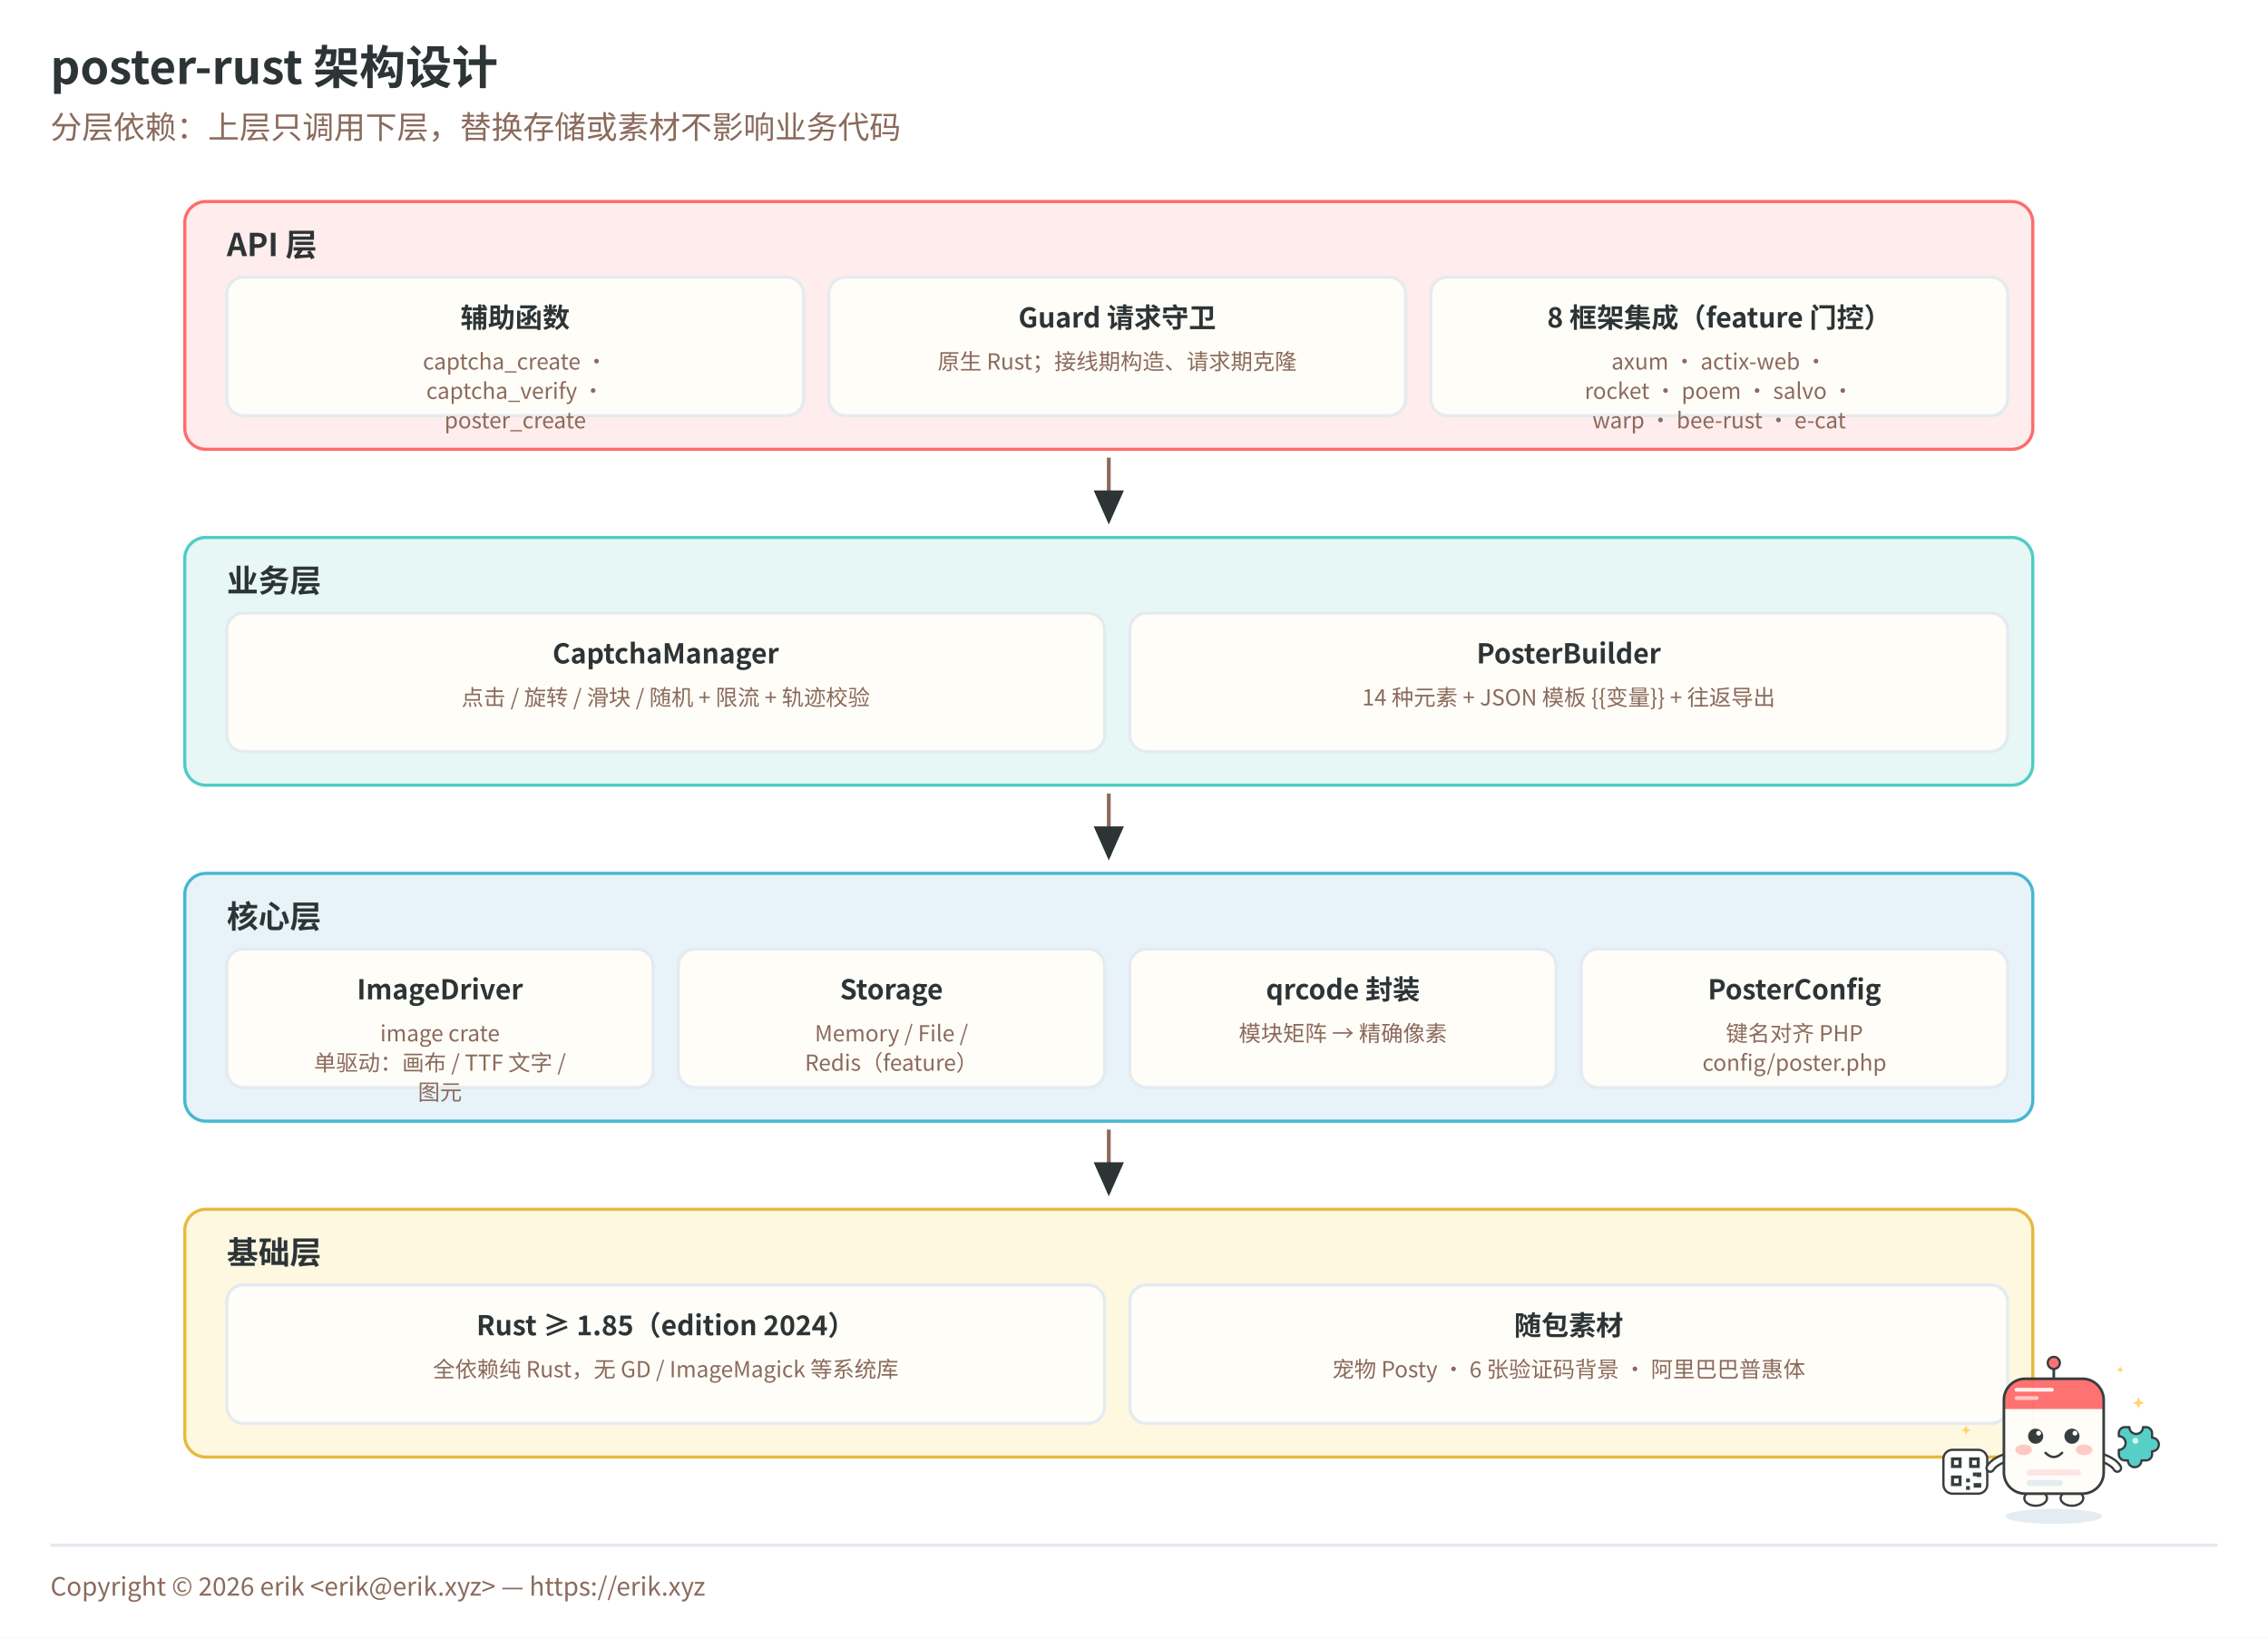
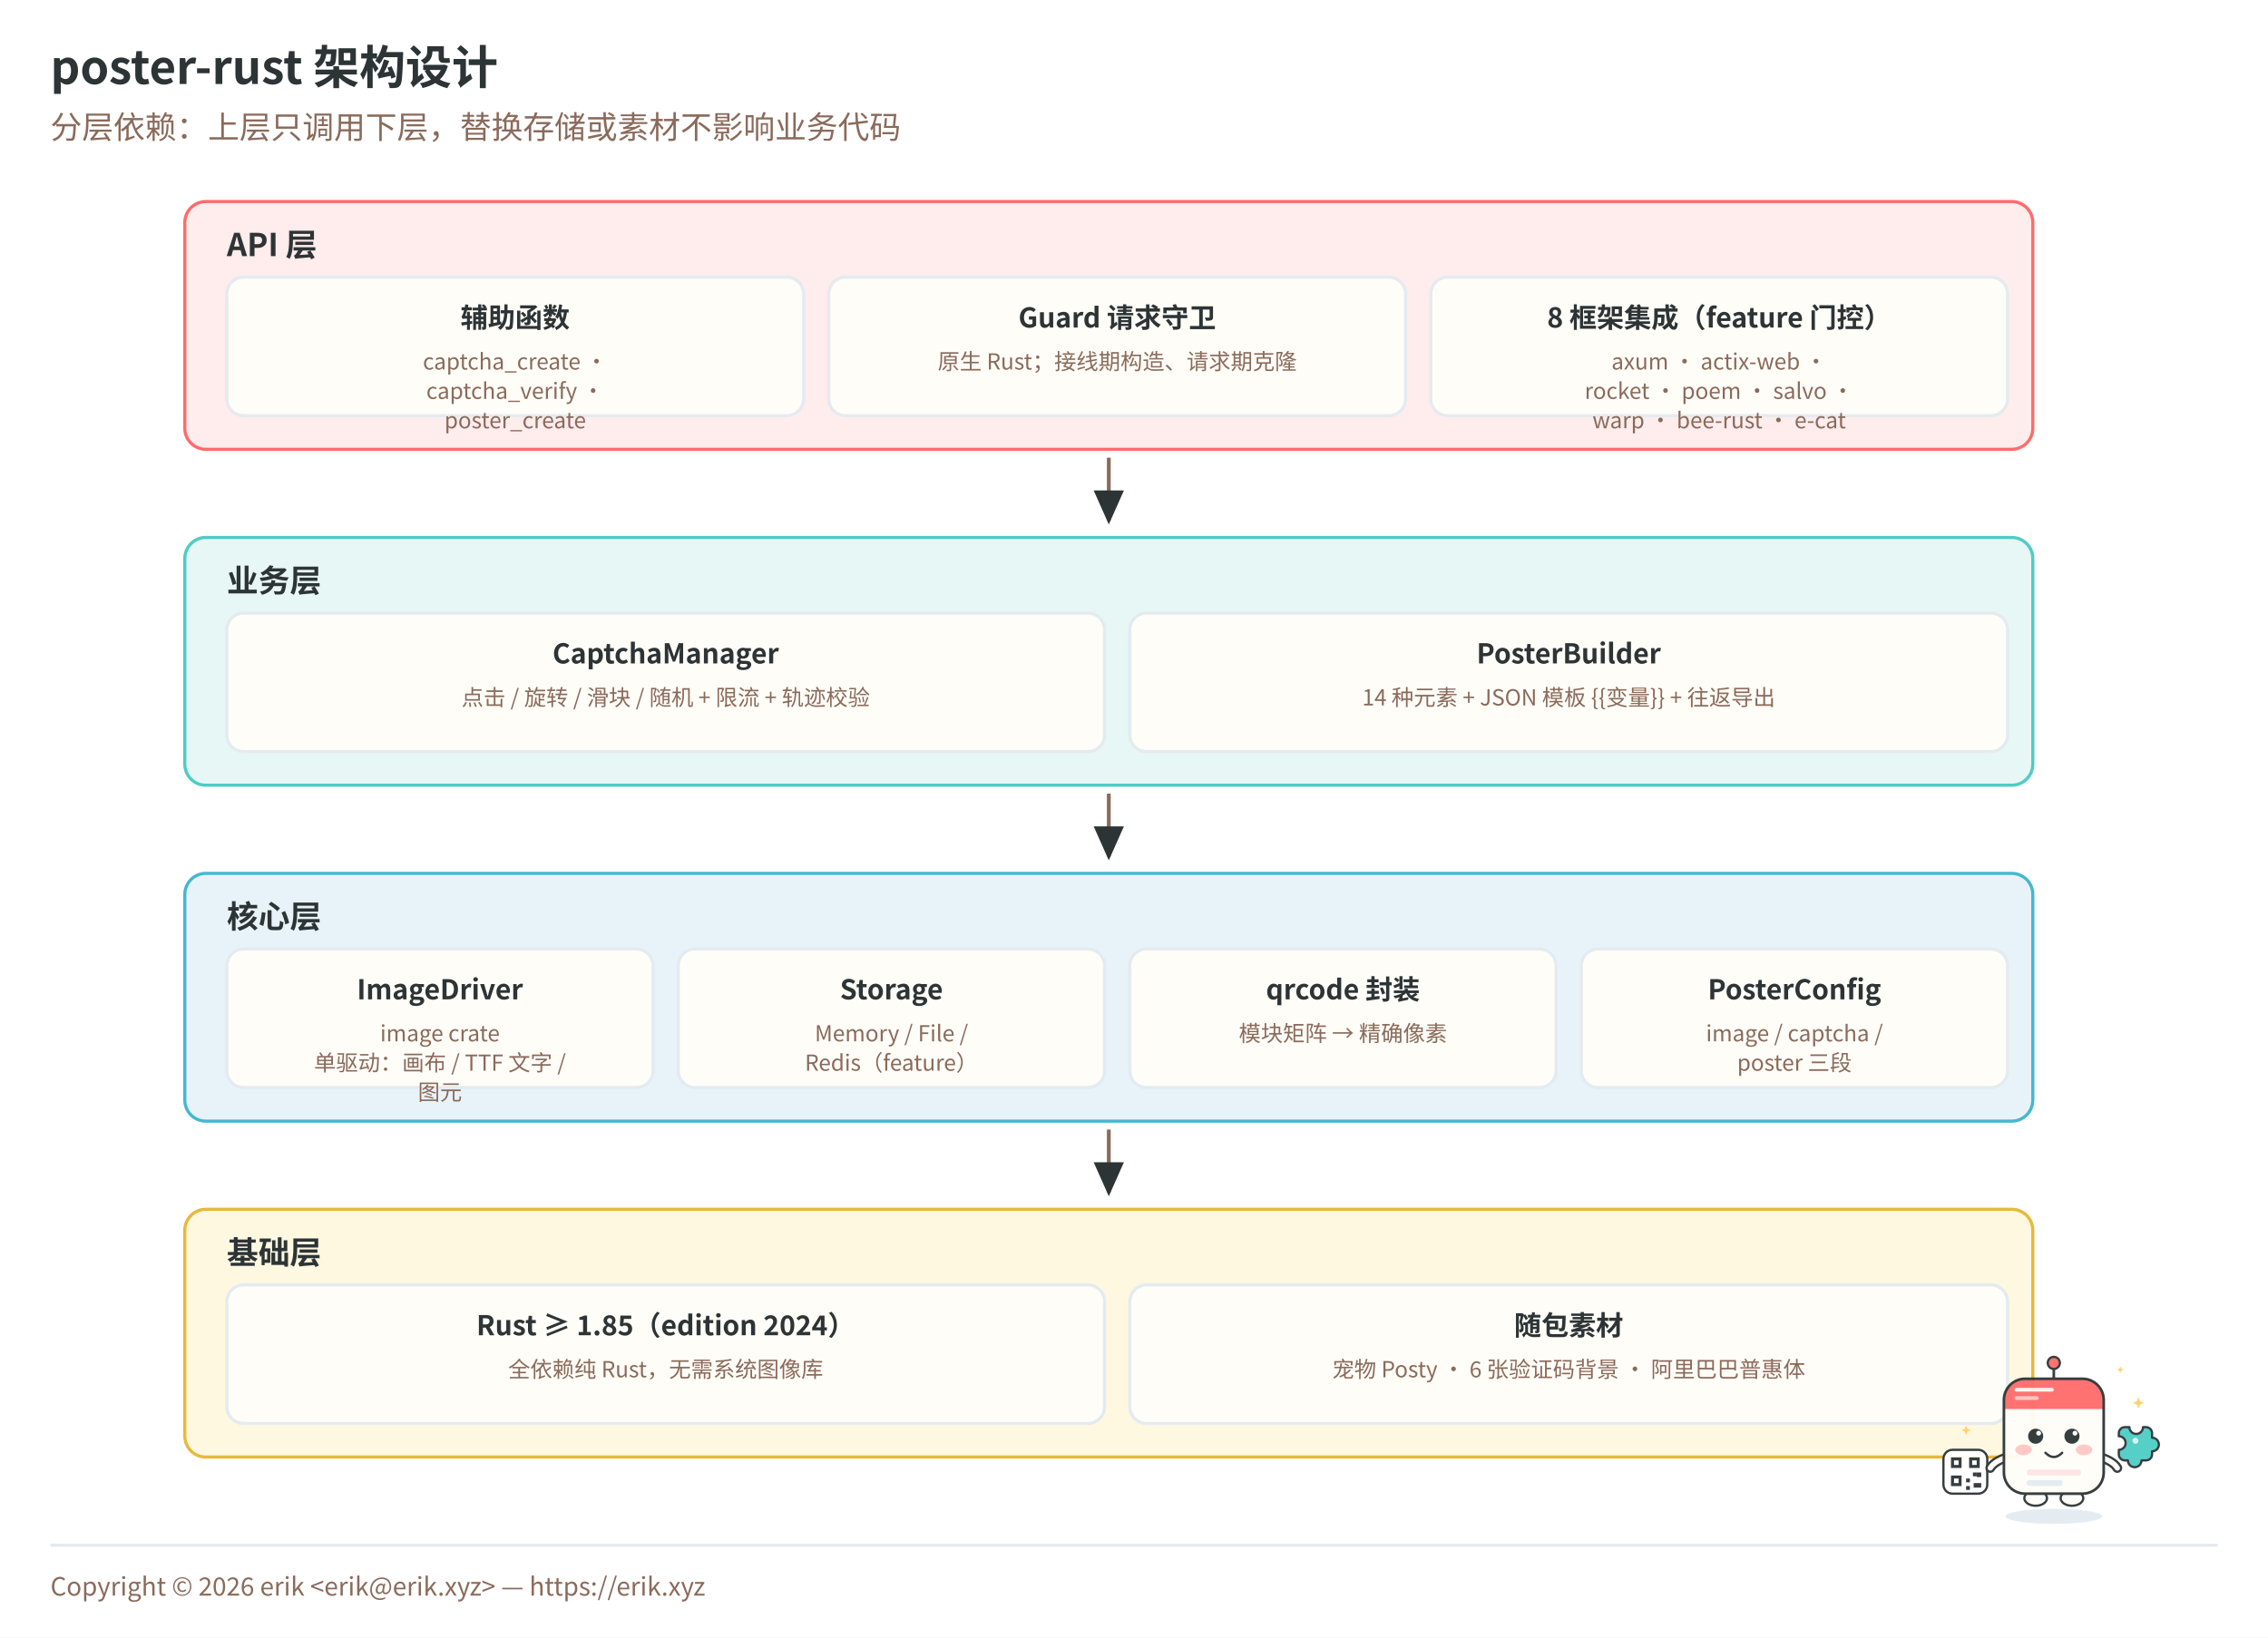
<svg xmlns="http://www.w3.org/2000/svg" viewBox="0 0 1080 780" width="1080" height="780" role="img" aria-label="poster-rust 架构设计">
  <defs>
    <marker id="ah" markerWidth="10" markerHeight="10" refX="8" refY="4" orient="auto">
      <path d="M0,0 L9,4 L0,8 z" fill="#2D3436" />
    </marker>
  </defs>
  <rect width="1080" height="780" fill="#FFFFFF" />
  <text x="24" y="40" font-family="system-ui,-apple-system,'PingFang SC','Microsoft YaHei','Noto Sans CJK SC',sans-serif" font-size="22" fill="#2D3436" font-weight="700" text-anchor="start" opacity="1.0">poster-rust 架构设计</text>
  <text x="24" y="66" font-family="system-ui,-apple-system,'PingFang SC','Microsoft YaHei','Noto Sans CJK SC',sans-serif" font-size="15" fill="#8A6A5B" font-weight="400" text-anchor="start" opacity="1.0">分层依赖：上层只调用下层，替换存储或素材不影响业务代码</text>
  <rect x="88" y="96" width="880" height="118" rx="10" fill="#FFECEC" stroke="#FF6B6B" stroke-width="1.5" />
  <text x="108" y="122" font-family="system-ui,-apple-system,'PingFang SC','Microsoft YaHei','Noto Sans CJK SC',sans-serif" font-size="15" fill="#2D3436" font-weight="700" text-anchor="start" opacity="1.0">API 层</text>
  <rect x="108.0" y="132" width="274.667" height="66" rx="8" fill="#FFFDF8" stroke="#E4EBF0" stroke-width="1.5" />
  <text x="245.333" y="156" font-family="system-ui,-apple-system,'PingFang SC','Microsoft YaHei','Noto Sans CJK SC',sans-serif" font-size="13" fill="#2D3436" font-weight="700" text-anchor="middle" opacity="1.0">辅助函数</text>
  <text x="245.333" y="176" font-family="system-ui,-apple-system,'PingFang SC','Microsoft YaHei','Noto Sans CJK SC',sans-serif" font-size="10.5" fill="#8A6A5B" font-weight="400" text-anchor="middle" opacity="1.0">captcha_create ·</text>
  <text x="245.333" y="190" font-family="system-ui,-apple-system,'PingFang SC','Microsoft YaHei','Noto Sans CJK SC',sans-serif" font-size="10.5" fill="#8A6A5B" font-weight="400" text-anchor="middle" opacity="1.0">captcha_verify ·</text>
  <text x="245.333" y="204" font-family="system-ui,-apple-system,'PingFang SC','Microsoft YaHei','Noto Sans CJK SC',sans-serif" font-size="10.5" fill="#8A6A5B" font-weight="400" text-anchor="middle" opacity="1.0">poster_create</text>
  <rect x="394.667" y="132" width="274.667" height="66" rx="8" fill="#FFFDF8" stroke="#E4EBF0" stroke-width="1.5" />
  <text x="532.0" y="156" font-family="system-ui,-apple-system,'PingFang SC','Microsoft YaHei','Noto Sans CJK SC',sans-serif" font-size="13" fill="#2D3436" font-weight="700" text-anchor="middle" opacity="1.0">Guard 请求守卫</text>
  <text x="532.0" y="176" font-family="system-ui,-apple-system,'PingFang SC','Microsoft YaHei','Noto Sans CJK SC',sans-serif" font-size="10.5" fill="#8A6A5B" font-weight="400" text-anchor="middle" opacity="1.0">原生 Rust；接线期构造、请求期克隆</text>
  <rect x="681.333" y="132" width="274.667" height="66" rx="8" fill="#FFFDF8" stroke="#E4EBF0" stroke-width="1.5" />
  <text x="818.667" y="156" font-family="system-ui,-apple-system,'PingFang SC','Microsoft YaHei','Noto Sans CJK SC',sans-serif" font-size="13" fill="#2D3436" font-weight="700" text-anchor="middle" opacity="1.0">8 框架集成（feature 门控）</text>
  <text x="818.667" y="176" font-family="system-ui,-apple-system,'PingFang SC','Microsoft YaHei','Noto Sans CJK SC',sans-serif" font-size="10.5" fill="#8A6A5B" font-weight="400" text-anchor="middle" opacity="1.0">axum · actix-web ·</text>
  <text x="818.667" y="190" font-family="system-ui,-apple-system,'PingFang SC','Microsoft YaHei','Noto Sans CJK SC',sans-serif" font-size="10.5" fill="#8A6A5B" font-weight="400" text-anchor="middle" opacity="1.0">rocket · poem · salvo ·</text>
  <text x="818.667" y="204" font-family="system-ui,-apple-system,'PingFang SC','Microsoft YaHei','Noto Sans CJK SC',sans-serif" font-size="10.5" fill="#8A6A5B" font-weight="400" text-anchor="middle" opacity="1.0">warp · bee-rust · e-cat</text>
  <rect x="88" y="256" width="880" height="118" rx="10" fill="#E7F7F5" stroke="#4ECDC4" stroke-width="1.5" />
  <text x="108" y="282" font-family="system-ui,-apple-system,'PingFang SC','Microsoft YaHei','Noto Sans CJK SC',sans-serif" font-size="15" fill="#2D3436" font-weight="700" text-anchor="start" opacity="1.0">业务层</text>
  <rect x="108.0" y="292" width="418.0" height="66" rx="8" fill="#FFFDF8" stroke="#E4EBF0" stroke-width="1.5" />
  <text x="317.0" y="316" font-family="system-ui,-apple-system,'PingFang SC','Microsoft YaHei','Noto Sans CJK SC',sans-serif" font-size="13" fill="#2D3436" font-weight="700" text-anchor="middle" opacity="1.0">CaptchaManager</text>
  <text x="317.0" y="336" font-family="system-ui,-apple-system,'PingFang SC','Microsoft YaHei','Noto Sans CJK SC',sans-serif" font-size="10.5" fill="#8A6A5B" font-weight="400" text-anchor="middle" opacity="1.0">点击 / 旋转 / 滑块 / 随机 + 限流 + 轨迹校验</text>
  <rect x="538.0" y="292" width="418.0" height="66" rx="8" fill="#FFFDF8" stroke="#E4EBF0" stroke-width="1.5" />
  <text x="747.0" y="316" font-family="system-ui,-apple-system,'PingFang SC','Microsoft YaHei','Noto Sans CJK SC',sans-serif" font-size="13" fill="#2D3436" font-weight="700" text-anchor="middle" opacity="1.0">PosterBuilder</text>
  <text x="747.0" y="336" font-family="system-ui,-apple-system,'PingFang SC','Microsoft YaHei','Noto Sans CJK SC',sans-serif" font-size="10.5" fill="#8A6A5B" font-weight="400" text-anchor="middle" opacity="1.0">14 种元素 + JSON 模板 {{变量}} + 往返导出</text>
  <rect x="88" y="416" width="880" height="118" rx="10" fill="#E8F3F9" stroke="#45B7D1" stroke-width="1.5" />
  <text x="108" y="442" font-family="system-ui,-apple-system,'PingFang SC','Microsoft YaHei','Noto Sans CJK SC',sans-serif" font-size="15" fill="#2D3436" font-weight="700" text-anchor="start" opacity="1.0">核心层</text>
  <rect x="108.0" y="452" width="203.0" height="66" rx="8" fill="#FFFDF8" stroke="#E4EBF0" stroke-width="1.5" />
  <text x="209.5" y="476" font-family="system-ui,-apple-system,'PingFang SC','Microsoft YaHei','Noto Sans CJK SC',sans-serif" font-size="13" fill="#2D3436" font-weight="700" text-anchor="middle" opacity="1.0">ImageDriver</text>
  <text x="209.5" y="496" font-family="system-ui,-apple-system,'PingFang SC','Microsoft YaHei','Noto Sans CJK SC',sans-serif" font-size="10.5" fill="#8A6A5B" font-weight="400" text-anchor="middle" opacity="1.0">image crate</text>
  <text x="209.5" y="510" font-family="system-ui,-apple-system,'PingFang SC','Microsoft YaHei','Noto Sans CJK SC',sans-serif" font-size="10.5" fill="#8A6A5B" font-weight="400" text-anchor="middle" opacity="1.0">单驱动：画布 / TTF 文字 /</text>
  <text x="209.5" y="524" font-family="system-ui,-apple-system,'PingFang SC','Microsoft YaHei','Noto Sans CJK SC',sans-serif" font-size="10.5" fill="#8A6A5B" font-weight="400" text-anchor="middle" opacity="1.0">图元</text>
  <rect x="323.0" y="452" width="203.0" height="66" rx="8" fill="#FFFDF8" stroke="#E4EBF0" stroke-width="1.5" />
  <text x="424.5" y="476" font-family="system-ui,-apple-system,'PingFang SC','Microsoft YaHei','Noto Sans CJK SC',sans-serif" font-size="13" fill="#2D3436" font-weight="700" text-anchor="middle" opacity="1.0">Storage</text>
  <text x="424.5" y="496" font-family="system-ui,-apple-system,'PingFang SC','Microsoft YaHei','Noto Sans CJK SC',sans-serif" font-size="10.5" fill="#8A6A5B" font-weight="400" text-anchor="middle" opacity="1.0">Memory / File /</text>
  <text x="424.5" y="510" font-family="system-ui,-apple-system,'PingFang SC','Microsoft YaHei','Noto Sans CJK SC',sans-serif" font-size="10.5" fill="#8A6A5B" font-weight="400" text-anchor="middle" opacity="1.0">Redis（feature）</text>
  <rect x="538.0" y="452" width="203.0" height="66" rx="8" fill="#FFFDF8" stroke="#E4EBF0" stroke-width="1.5" />
  <text x="639.5" y="476" font-family="system-ui,-apple-system,'PingFang SC','Microsoft YaHei','Noto Sans CJK SC',sans-serif" font-size="13" fill="#2D3436" font-weight="700" text-anchor="middle" opacity="1.0">qrcode 封装</text>
  <text x="639.5" y="496" font-family="system-ui,-apple-system,'PingFang SC','Microsoft YaHei','Noto Sans CJK SC',sans-serif" font-size="10.5" fill="#8A6A5B" font-weight="400" text-anchor="middle" opacity="1.0">模块矩阵 → 精确像素</text>
  <rect x="753.0" y="452" width="203.0" height="66" rx="8" fill="#FFFDF8" stroke="#E4EBF0" stroke-width="1.5" />
  <text x="854.5" y="476" font-family="system-ui,-apple-system,'PingFang SC','Microsoft YaHei','Noto Sans CJK SC',sans-serif" font-size="13" fill="#2D3436" font-weight="700" text-anchor="middle" opacity="1.0">PosterConfig</text>
-   <text x="854.5" y="496" font-family="system-ui,-apple-system,'PingFang SC','Microsoft YaHei','Noto Sans CJK SC',sans-serif" font-size="10.5" fill="#8A6A5B" font-weight="400" text-anchor="middle" opacity="1.0">键名对齐 PHP</text>
-   <text x="854.5" y="510" font-family="system-ui,-apple-system,'PingFang SC','Microsoft YaHei','Noto Sans CJK SC',sans-serif" font-size="10.5" fill="#8A6A5B" font-weight="400" text-anchor="middle" opacity="1.0">config/poster.php</text>
+   <text x="854.5" y="496" font-family="system-ui,-apple-system,'PingFang SC','Microsoft YaHei','Noto Sans CJK SC',sans-serif" font-size="10.5" fill="#8A6A5B" font-weight="400" text-anchor="middle" opacity="1.0">image / captcha /</text>
+   <text x="854.5" y="510" font-family="system-ui,-apple-system,'PingFang SC','Microsoft YaHei','Noto Sans CJK SC',sans-serif" font-size="10.5" fill="#8A6A5B" font-weight="400" text-anchor="middle" opacity="1.0">poster 三段</text>
  <rect x="88" y="576" width="880" height="118" rx="10" fill="#FFF8E1" stroke="#E8B93C" stroke-width="1.5" />
  <text x="108" y="602" font-family="system-ui,-apple-system,'PingFang SC','Microsoft YaHei','Noto Sans CJK SC',sans-serif" font-size="15" fill="#2D3436" font-weight="700" text-anchor="start" opacity="1.0">基础层</text>
  <rect x="108.0" y="612" width="418.0" height="66" rx="8" fill="#FFFDF8" stroke="#E4EBF0" stroke-width="1.5" />
  <text x="317.0" y="636" font-family="system-ui,-apple-system,'PingFang SC','Microsoft YaHei','Noto Sans CJK SC',sans-serif" font-size="13" fill="#2D3436" font-weight="700" text-anchor="middle" opacity="1.0">Rust ≥ 1.85（edition 2024）</text>
-   <text x="317.0" y="656" font-family="system-ui,-apple-system,'PingFang SC','Microsoft YaHei','Noto Sans CJK SC',sans-serif" font-size="10.5" fill="#8A6A5B" font-weight="400" text-anchor="middle" opacity="1.0">全依赖纯 Rust，无 GD / ImageMagick 等系统库</text>
+   <text x="317.0" y="656" font-family="system-ui,-apple-system,'PingFang SC','Microsoft YaHei','Noto Sans CJK SC',sans-serif" font-size="10.5" fill="#8A6A5B" font-weight="400" text-anchor="middle" opacity="1.0">全依赖纯 Rust，无需系统图像库</text>
  <rect x="538.0" y="612" width="418.0" height="66" rx="8" fill="#FFFDF8" stroke="#E4EBF0" stroke-width="1.5" />
  <text x="747.0" y="636" font-family="system-ui,-apple-system,'PingFang SC','Microsoft YaHei','Noto Sans CJK SC',sans-serif" font-size="13" fill="#2D3436" font-weight="700" text-anchor="middle" opacity="1.0">随包素材</text>
  <text x="747.0" y="656" font-family="system-ui,-apple-system,'PingFang SC','Microsoft YaHei','Noto Sans CJK SC',sans-serif" font-size="10.5" fill="#8A6A5B" font-weight="400" text-anchor="middle" opacity="1.0">宠物 Posty · 6 张验证码背景 · 阿里巴巴普惠体</text>
  <line x1="528" y1="218" x2="528" y2="248" stroke="#8A6A5B" stroke-width="1.8" marker-end="url(#ah)" />
  <line x1="528" y1="378" x2="528" y2="408" stroke="#8A6A5B" stroke-width="1.8" marker-end="url(#ah)" />
  <line x1="528" y1="538" x2="528" y2="568" stroke="#8A6A5B" stroke-width="1.8" marker-end="url(#ah)" />
  <line x1="24" y1="736" x2="1056" y2="736" stroke="#E4EBF0" stroke-width="1.5" />
  <text x="24" y="760" font-family="system-ui,-apple-system,'PingFang SC','Microsoft YaHei','Noto Sans CJK SC',sans-serif" font-size="12" fill="#8A6A5B" font-weight="400" text-anchor="start" opacity="1.0">Copyright © 2026 erik &lt;erik@erik.xyz&gt; — https://erik.xyz</text>
  <g transform="translate(924,638) scale(0.36)" opacity="0.95">
    <ellipse cx="150" cy="234" rx="64" ry="10" fill="#E4EBF0" />
    <ellipse cx="126" cy="210" rx="15" ry="10" fill="#FFFDF8" stroke="#2D3436" stroke-width="3" />
    <ellipse cx="174" cy="210" rx="15" ry="10" fill="#FFFDF8" stroke="#2D3436" stroke-width="3" />
    <path d="M150 60V40" stroke="#2D3436" stroke-width="3.5" stroke-linecap="round" />
    <circle cx="150" cy="31" r="8" fill="#FF6B6B" stroke="#2D3436" stroke-width="3" />
    <g>
      <rect x="4" y="146" width="58" height="58" rx="12" fill="#FFFFFF" stroke="#2D3436" stroke-width="3" />
      <g fill="#2D3436">
        <rect x="14" y="156" width="14" height="14" />
        <rect x="38" y="156" width="14" height="14" />
        <rect x="14" y="180" width="14" height="14" />
        <rect x="34" y="184" width="5" height="5" />
        <rect x="43" y="176" width="5" height="5" />
        <rect x="34" y="194" width="5" height="5" />
        <rect x="44" y="190" width="10" height="6" />
        <rect x="48" y="176" width="6" height="6" />
      </g>
      <g fill="#FFFFFF">
        <rect x="18" y="160" width="6" height="6" />
        <rect x="42" y="160" width="6" height="6" />
        <rect x="18" y="184" width="6" height="6" />
      </g>
    </g>
    <g transform="translate(10,0)">
      <path d="M226 124a8 8 0 0 1 8-8h6a9 9 0 0 0 18 0h4a8 8 0 0 1 8 8v6a9 9 0 0 1 0 18v4a8 8 0 0 1-8 8h-6a9 9 0 0 1-18 0h-4a8 8 0 0 1-8-8v-6a9 9 0 0 0 0-18z" fill="#4ECDC4" stroke="#2D3436" stroke-width="3" stroke-linejoin="round" />
      <circle cx="248" cy="134" r="4" fill="#FFFFFF" opacity="0.75" />
    </g>
    <g fill="none" stroke-linecap="round">
      <path d="M94 154Q72 160 66 170" stroke="#2D3436" stroke-width="13" />
      <path d="M94 154Q72 160 66 170" stroke="#FFFDF8" stroke-width="7" />
      <path d="M206 154Q228 160 234 170" stroke="#2D3436" stroke-width="13" />
      <path d="M206 154Q228 160 234 170" stroke="#FFFDF8" stroke-width="7" />
    </g>
    <rect x="84" y="52" width="132" height="152" rx="28" fill="#FFFDF8" />
    <path d="M112 52H188A28 28 0 0 1 216 80V92H84V80A28 28 0 0 1 112 52Z" fill="#FF6B6B" />
    <rect x="98" y="64" width="52" height="5" rx="2.5" fill="#FFFFFF" opacity="0.9" />
    <rect x="98" y="75" width="32" height="5" rx="2.5" fill="#FFFFFF" opacity="0.6" />
    <rect x="84" y="52" width="132" height="152" rx="28" fill="none" stroke="#2D3436" stroke-width="3.5" />
    <g>
      <ellipse cx="110" cy="146" rx="11" ry="7" fill="#FFB4B4" opacity="0.75" />
      <ellipse cx="190" cy="146" rx="11" ry="7" fill="#FFB4B4" opacity="0.75" />
      <circle cx="126" cy="128" r="10" fill="#2D3436" />
      <circle cx="174" cy="128" r="10" fill="#2D3436" />
      <circle cx="130" cy="124" r="3.2" fill="#FFFFFF" />
      <circle cx="178" cy="124" r="3.2" fill="#FFFFFF" />
      <path d="M139 150Q150 161 161 150" fill="none" stroke="#2D3436" stroke-width="3.2" stroke-linecap="round" />
    </g>
    <rect x="114" y="172" width="72" height="8" rx="4" fill="#FFE3E3" />
    <rect x="114" y="186" width="48" height="8" rx="4" fill="#E4EBF0" />
    <g fill="#FFD166">
      <path d="M0-9 2.6-2.6 9 0 2.6 2.6 0 9-2.6 2.6-9 0-2.6-2.6Z" transform="translate(262,84) scale(0.85)" />
      <path d="M0-9 2.6-2.6 9 0 2.6 2.6 0 9-2.6 2.6-9 0-2.6-2.6Z" transform="translate(34,120) scale(0.7)" />
      <path d="M0-9 2.6-2.6 9 0 2.6 2.6 0 9-2.6 2.6-9 0-2.6-2.6Z" transform="translate(238,40) scale(0.5)" />
    </g>
  </g>
</svg>
